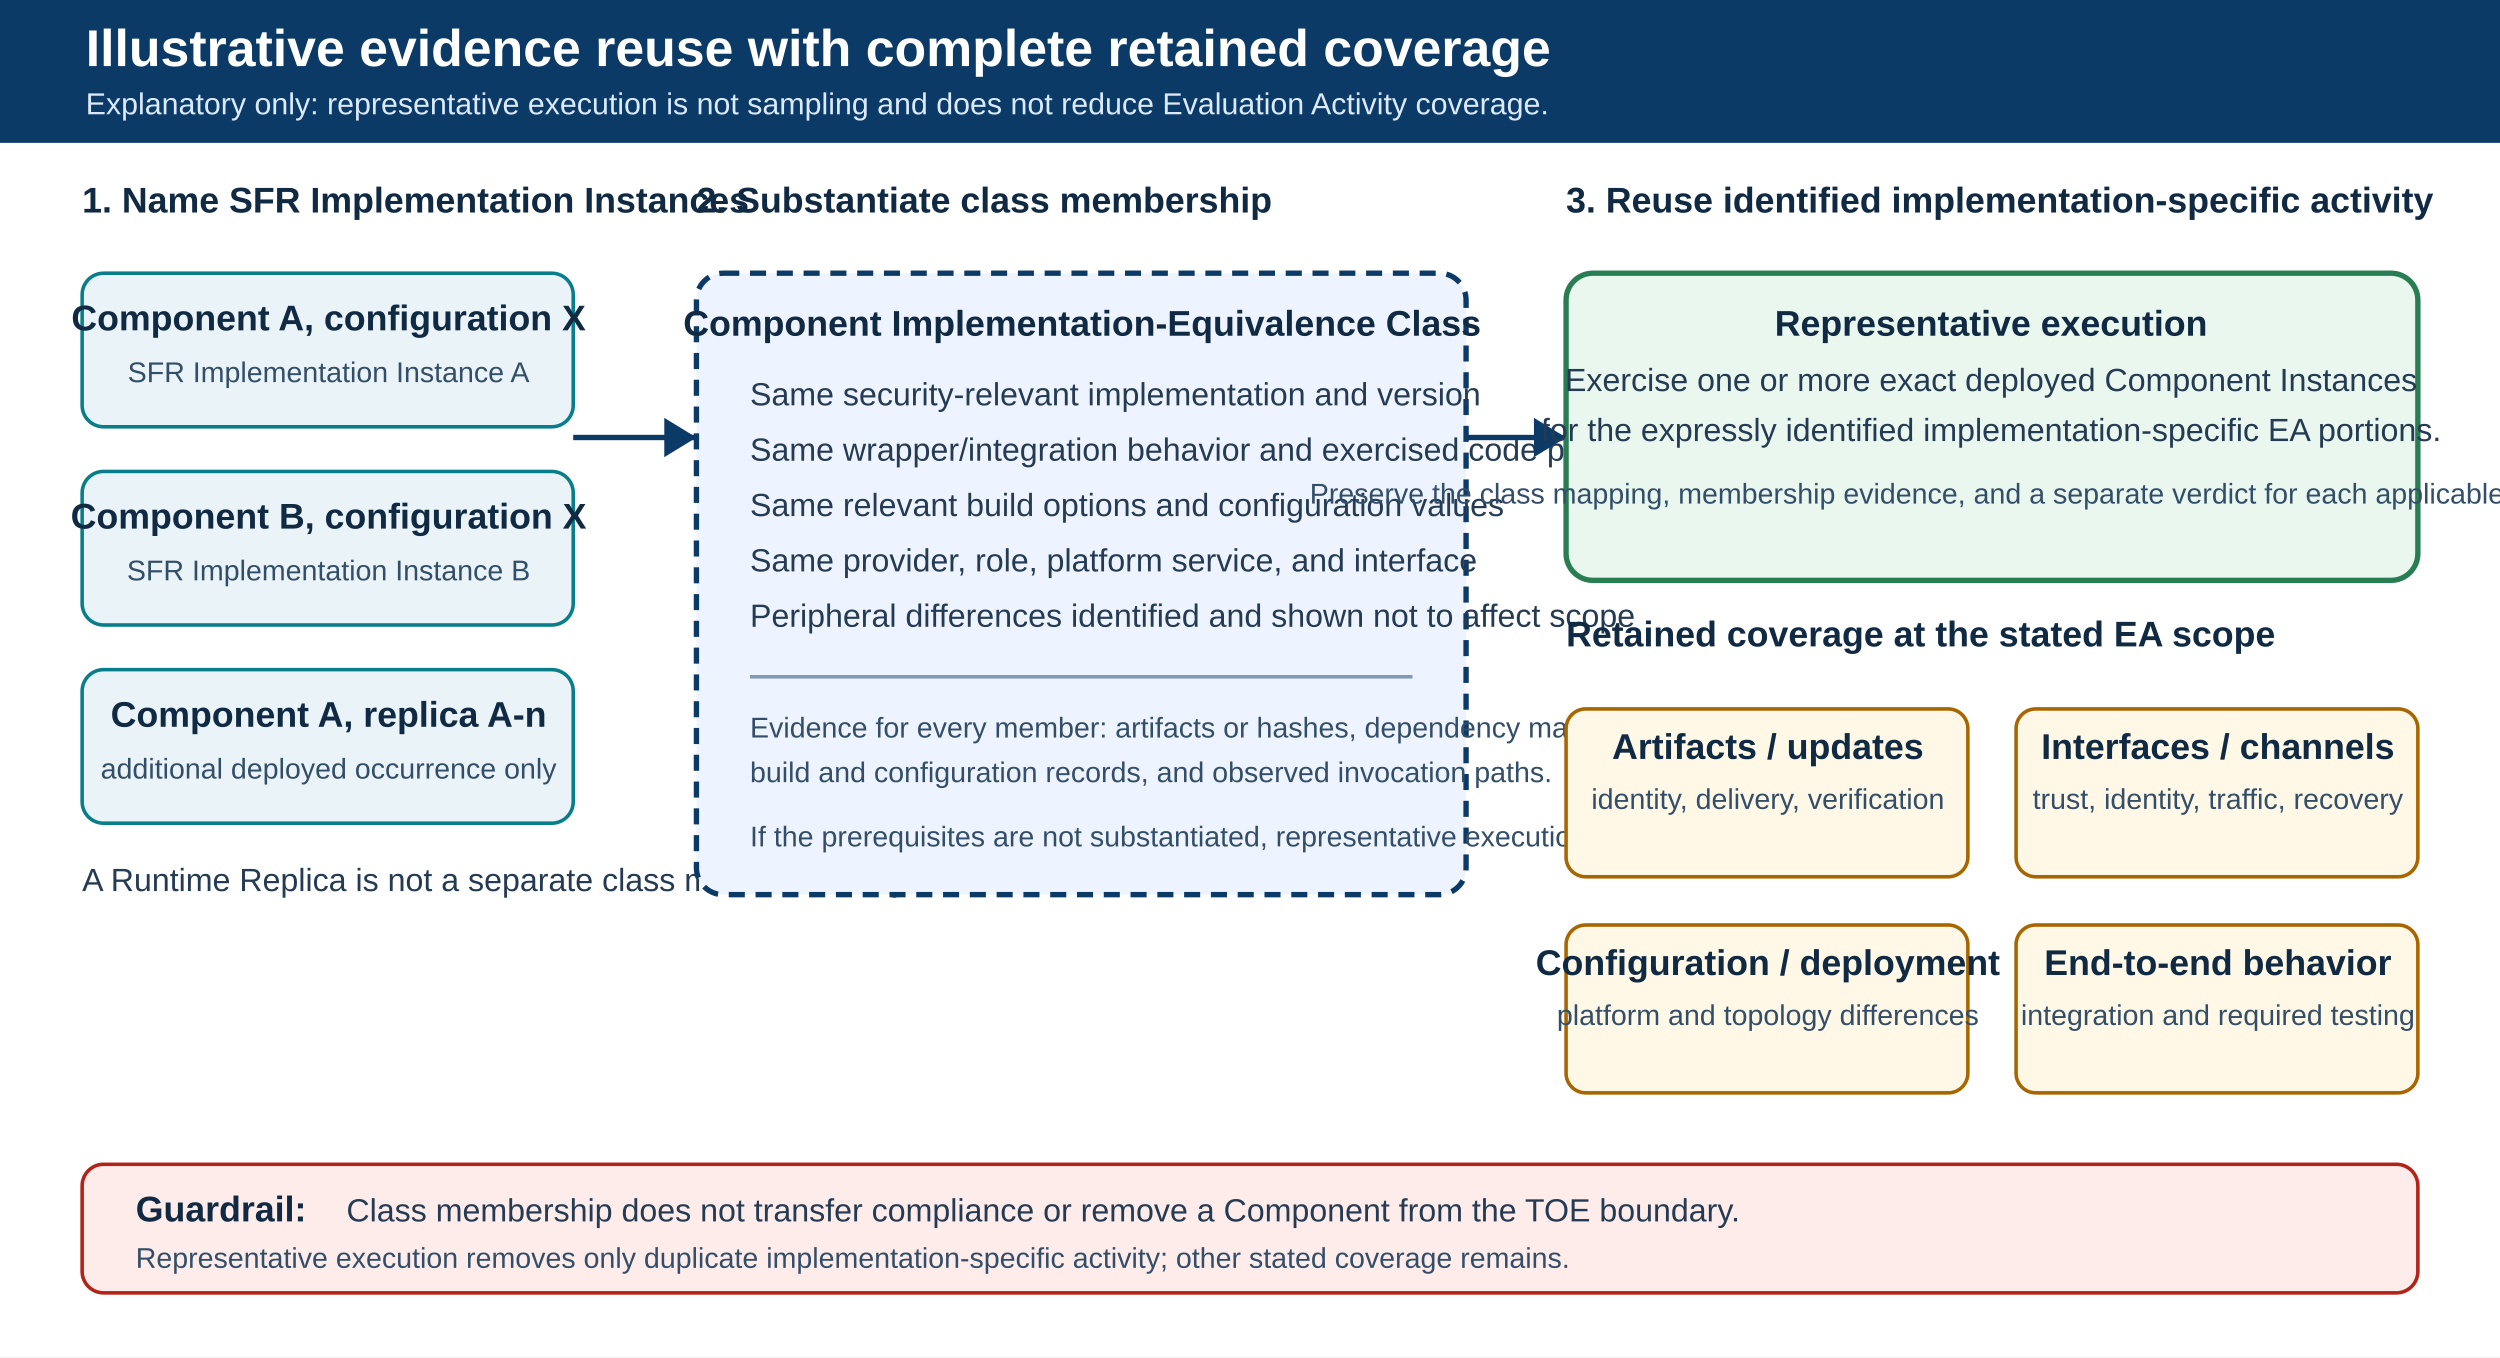
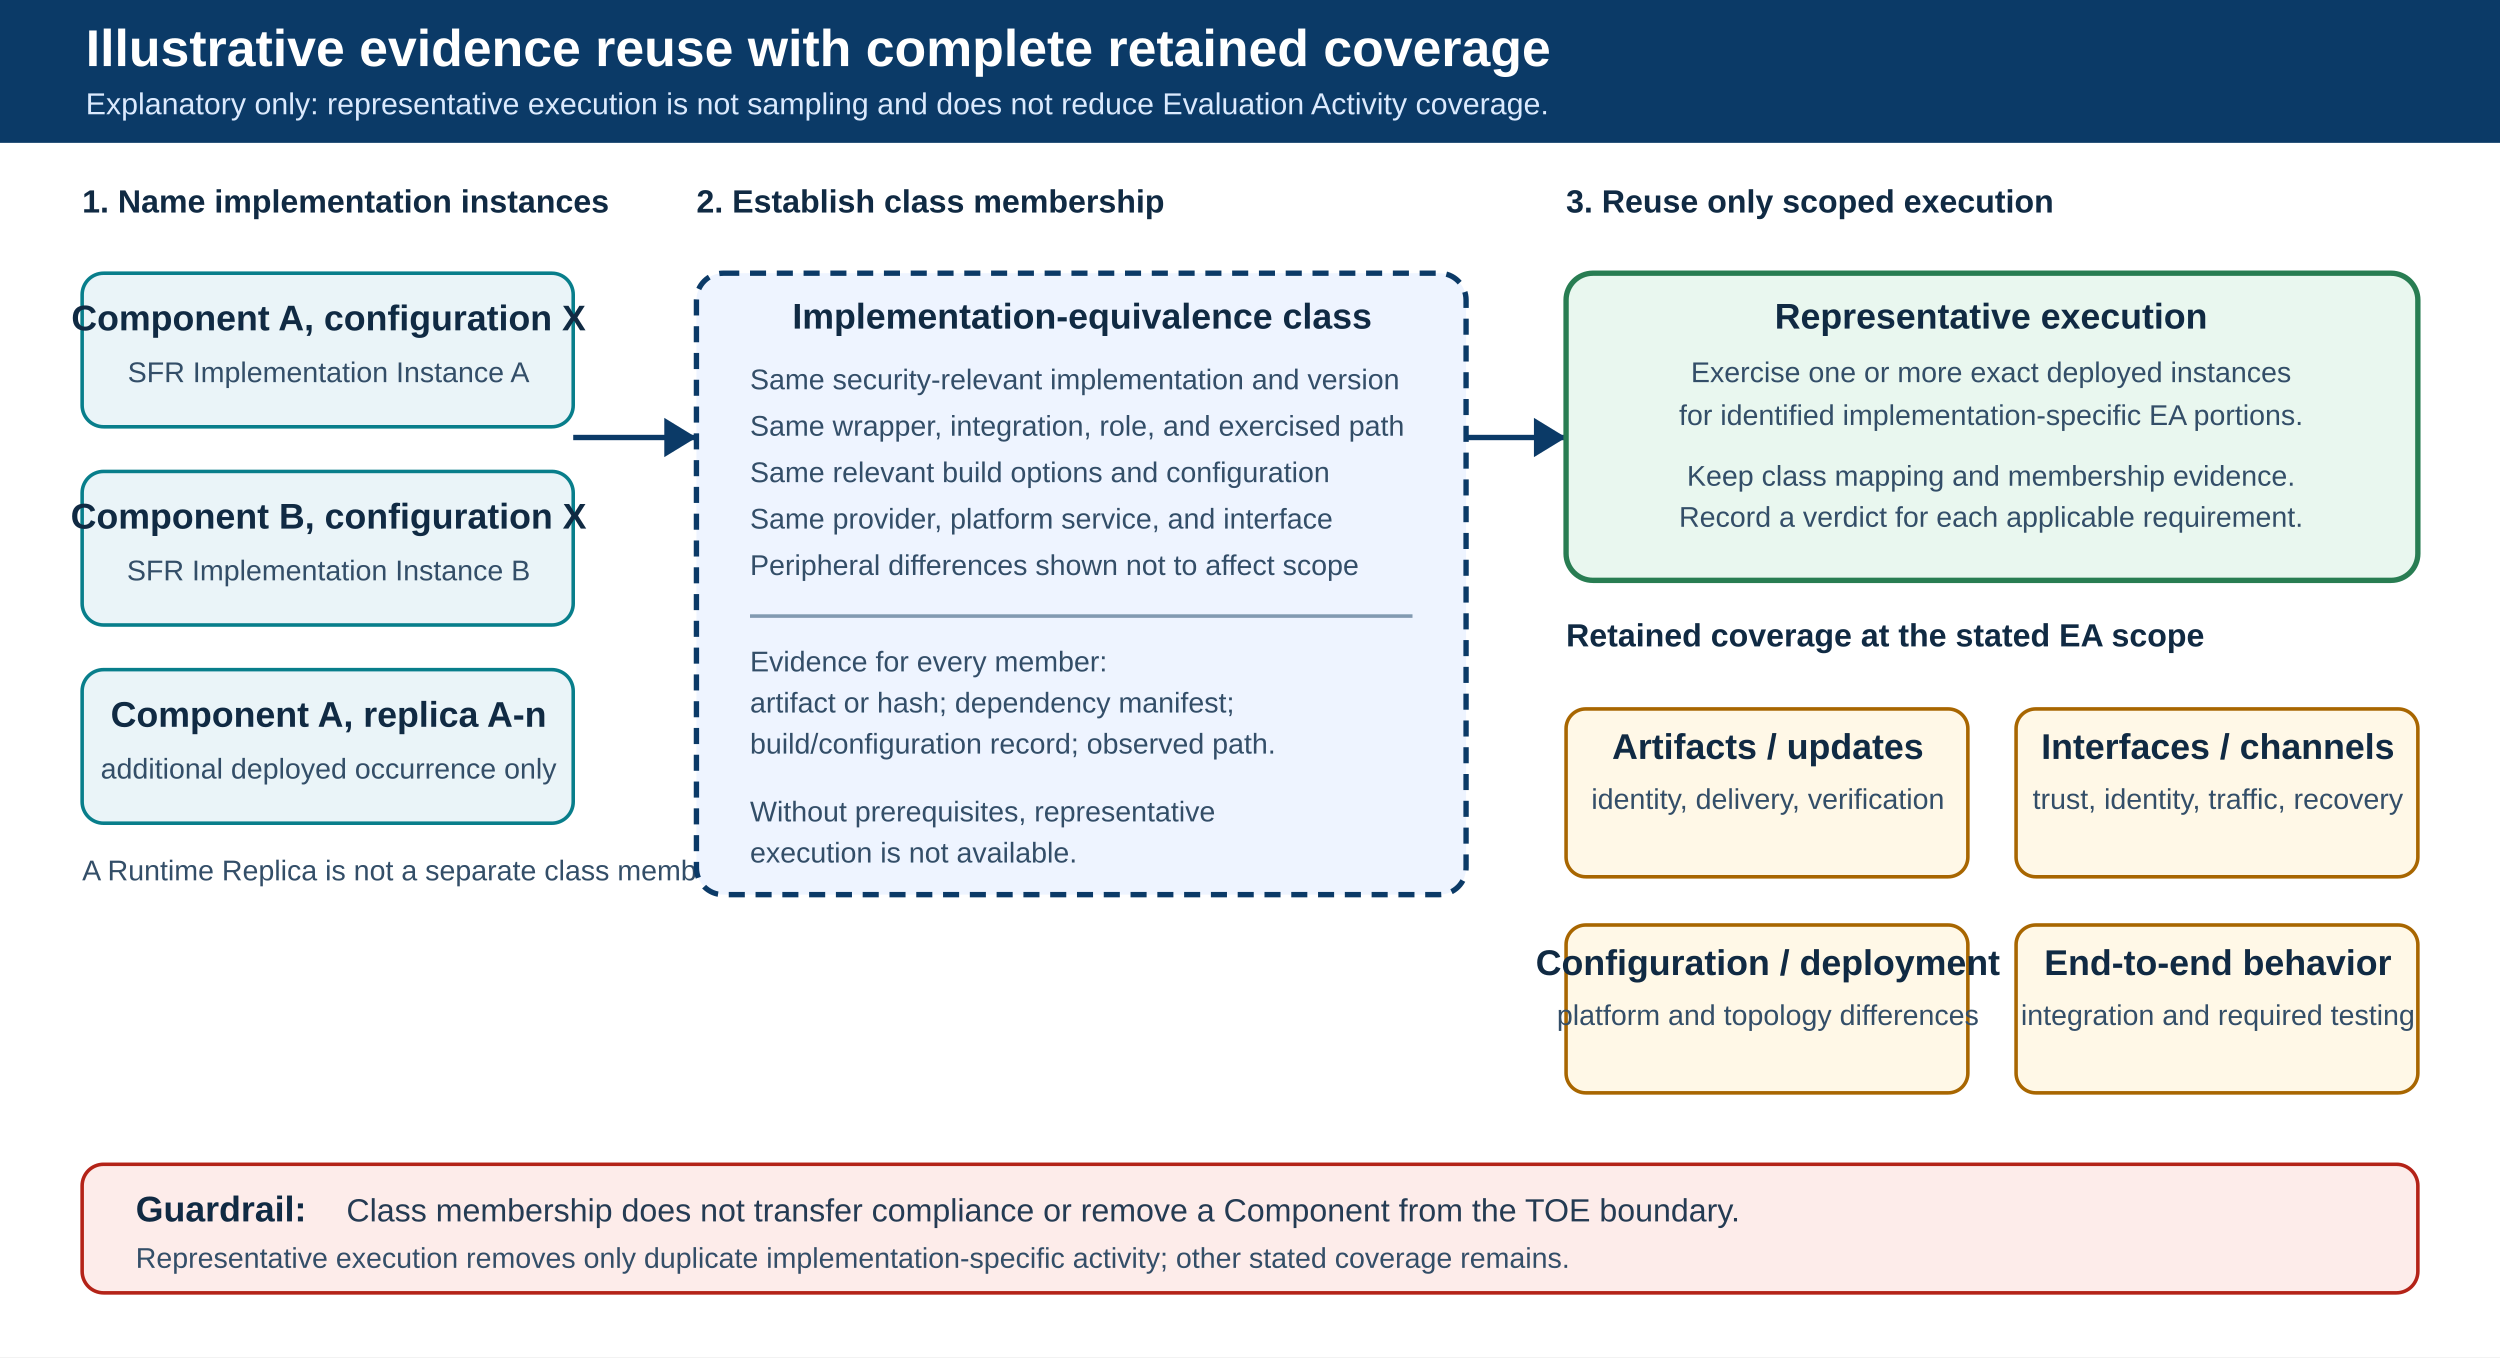
<svg xmlns="http://www.w3.org/2000/svg" width="1400" height="760" viewBox="0 0 1400 760" role="img" aria-labelledby="title desc">
  <style>
    .title { font: 700 29px Arial, Helvetica, sans-serif; fill: #ffffff; }
    .subtitle { font: 17px Arial, Helvetica, sans-serif; fill: #dbeafe; }
-     .section { font: 700 20px Arial, Helvetica, sans-serif; fill: #102a43; }
+     .section { font: 700 18px Arial, Helvetica, sans-serif; fill: #102a43; }
    .label { font: 700 20px Arial, Helvetica, sans-serif; fill: #102a43; }
    .body { font: 18px Arial, Helvetica, sans-serif; fill: #243b53; }
    .small { font: 16px Arial, Helvetica, sans-serif; fill: #334e68; }
    .instance { fill: #eaf4f8; stroke: #087e8b; stroke-width: 2; }
    .class { fill: #eef4ff; stroke: #0b3a67; stroke-width: 3; stroke-dasharray: 9 6; }
    .execution { fill: #e9f7ef; stroke: #287d52; stroke-width: 3; }
    .retained { fill: #fff8e7; stroke: #a86600; stroke-width: 2; }
    .guard { fill: #fdecea; stroke: #b42318; stroke-width: 2; }
    .arrow { fill: none; stroke: #0b3a67; stroke-width: 3; }
  </style>
  <rect width="1400" height="760" fill="#ffffff" />
  <rect x="0" y="0" width="1400" height="80" fill="#0b3a67" />
  <text x="48" y="37" class="title">Illustrative evidence reuse with complete retained coverage</text>
  <text x="48" y="64" class="subtitle">Explanatory only: representative execution is not sampling and does not reduce Evaluation Activity coverage.</text>
-   <text x="46" y="119" class="section">1. Name SFR Implementation Instances</text>
+   <text x="46" y="119" class="section">1. Name implementation instances</text>
  <rect x="46" y="153" width="275" height="86" rx="12" class="instance" />
  <text x="184" y="185" class="label" text-anchor="middle">Component A, configuration X</text>
  <text x="184" y="214" class="small" text-anchor="middle">SFR Implementation Instance A</text>
  <rect x="46" y="264" width="275" height="86" rx="12" class="instance" />
  <text x="184" y="296" class="label" text-anchor="middle">Component B, configuration X</text>
  <text x="184" y="325" class="small" text-anchor="middle">SFR Implementation Instance B</text>
  <rect x="46" y="375" width="275" height="86" rx="12" class="instance" />
  <text x="184" y="407" class="label" text-anchor="middle">Component A, replica A-n</text>
  <text x="184" y="436" class="small" text-anchor="middle">additional deployed occurrence only</text>
-   <text x="46" y="499" class="body">A Runtime Replica is not a separate class member merely because it is an added occurrence.</text>
+   <text x="46" y="493" class="small">A Runtime Replica is not a separate class member merely because it is an added occurrence.</text>
  <path d="M321 245 L390 245" class="arrow" />
  <polygon points="390,245 372,234 372,256" fill="#0b3a67" />
-   <text x="390" y="119" class="section">2. Substantiate class membership</text>
+   <text x="390" y="119" class="section">2. Establish class membership</text>
  <rect x="390" y="153" width="431" height="348" rx="15" class="class" />
-   <text x="606" y="188" class="label" text-anchor="middle">Component Implementation-Equivalence Class</text>
-   <text x="420" y="227" class="body">Same security-relevant implementation and version</text>
-   <text x="420" y="258" class="body">Same wrapper/integration behavior and exercised code path</text>
-   <text x="420" y="289" class="body">Same relevant build options and configuration values</text>
-   <text x="420" y="320" class="body">Same provider, role, platform service, and interface</text>
-   <text x="420" y="351" class="body">Peripheral differences identified and shown not to affect scope</text>
-   <line x1="420" y1="379" x2="791" y2="379" stroke="#829ab1" stroke-width="2" />
-   <text x="420" y="413" class="small">Evidence for every member: artifacts or hashes, dependency manifests,</text>
-   <text x="420" y="438" class="small">build and configuration records, and observed invocation paths.</text>
-   <text x="420" y="474" class="small">If the prerequisites are not substantiated, representative execution is not available.</text>
+   <text x="606" y="184" class="label" text-anchor="middle">Implementation-equivalence class</text>
+   <text x="420" y="218" class="small">Same security-relevant implementation and version</text>
+   <text x="420" y="244" class="small">Same wrapper, integration, role, and exercised path</text>
+   <text x="420" y="270" class="small">Same relevant build options and configuration</text>
+   <text x="420" y="296" class="small">Same provider, platform service, and interface</text>
+   <text x="420" y="322" class="small">Peripheral differences shown not to affect scope</text>
+   <line x1="420" y1="345" x2="791" y2="345" stroke="#829ab1" stroke-width="2" />
+   <text x="420" y="376" class="small">Evidence for every member:</text>
+   <text x="420" y="399" class="small">artifact or hash; dependency manifest;</text>
+   <text x="420" y="422" class="small">build/configuration record; observed path.</text>
+   <text x="420" y="460" class="small">Without prerequisites, representative</text>
+   <text x="420" y="483" class="small">execution is not available.</text>
  <path d="M821 245 L877 245" class="arrow" />
  <polygon points="877,245 859,234 859,256" fill="#0b3a67" />
-   <text x="877" y="119" class="section">3. Reuse identified implementation-specific activity</text>
+   <text x="877" y="119" class="section">3. Reuse only scoped execution</text>
  <rect x="877" y="153" width="477" height="172" rx="15" class="execution" />
-   <text x="1115" y="188" class="label" text-anchor="middle">Representative execution</text>
-   <text x="1115" y="219" class="body" text-anchor="middle">Exercise one or more exact deployed Component Instances</text>
-   <text x="1115" y="247" class="body" text-anchor="middle">for the expressly identified implementation-specific EA portions.</text>
-   <text x="1115" y="282" class="small" text-anchor="middle">Preserve the class mapping, membership evidence, and a separate verdict for each applicable requirement.</text>
+   <text x="1115" y="184" class="label" text-anchor="middle">Representative execution</text>
+   <text x="1115" y="214" class="small" text-anchor="middle">Exercise one or more exact deployed instances</text>
+   <text x="1115" y="238" class="small" text-anchor="middle">for identified implementation-specific EA portions.</text>
+   <text x="1115" y="272" class="small" text-anchor="middle">Keep class mapping and membership evidence.</text>
+   <text x="1115" y="295" class="small" text-anchor="middle">Record a verdict for each applicable requirement.</text>
  <text x="877" y="362" class="section">Retained coverage at the stated EA scope</text>
  <rect x="877" y="397" width="225" height="94" rx="11" class="retained" />
  <rect x="1129" y="397" width="225" height="94" rx="11" class="retained" />
  <rect x="877" y="518" width="225" height="94" rx="11" class="retained" />
  <rect x="1129" y="518" width="225" height="94" rx="11" class="retained" />
  <text x="990" y="425" class="label" text-anchor="middle">Artifacts / updates</text>
  <text x="990" y="453" class="small" text-anchor="middle">identity, delivery, verification</text>
  <text x="1242" y="425" class="label" text-anchor="middle">Interfaces / channels</text>
  <text x="1242" y="453" class="small" text-anchor="middle">trust, identity, traffic, recovery</text>
  <text x="990" y="546" class="label" text-anchor="middle">Configuration / deployment</text>
  <text x="990" y="574" class="small" text-anchor="middle">platform and topology differences</text>
  <text x="1242" y="546" class="label" text-anchor="middle">End-to-end behavior</text>
  <text x="1242" y="574" class="small" text-anchor="middle">integration and required testing</text>
  <rect x="46" y="652" width="1308" height="72" rx="12" class="guard" />
  <text x="76" y="684" class="label">Guardrail:</text>
  <text x="194" y="684" class="body">Class membership does not transfer compliance or remove a Component from the TOE boundary.</text>
  <text x="76" y="710" class="small">Representative execution removes only duplicate implementation-specific activity; other stated coverage remains.</text>
</svg>
